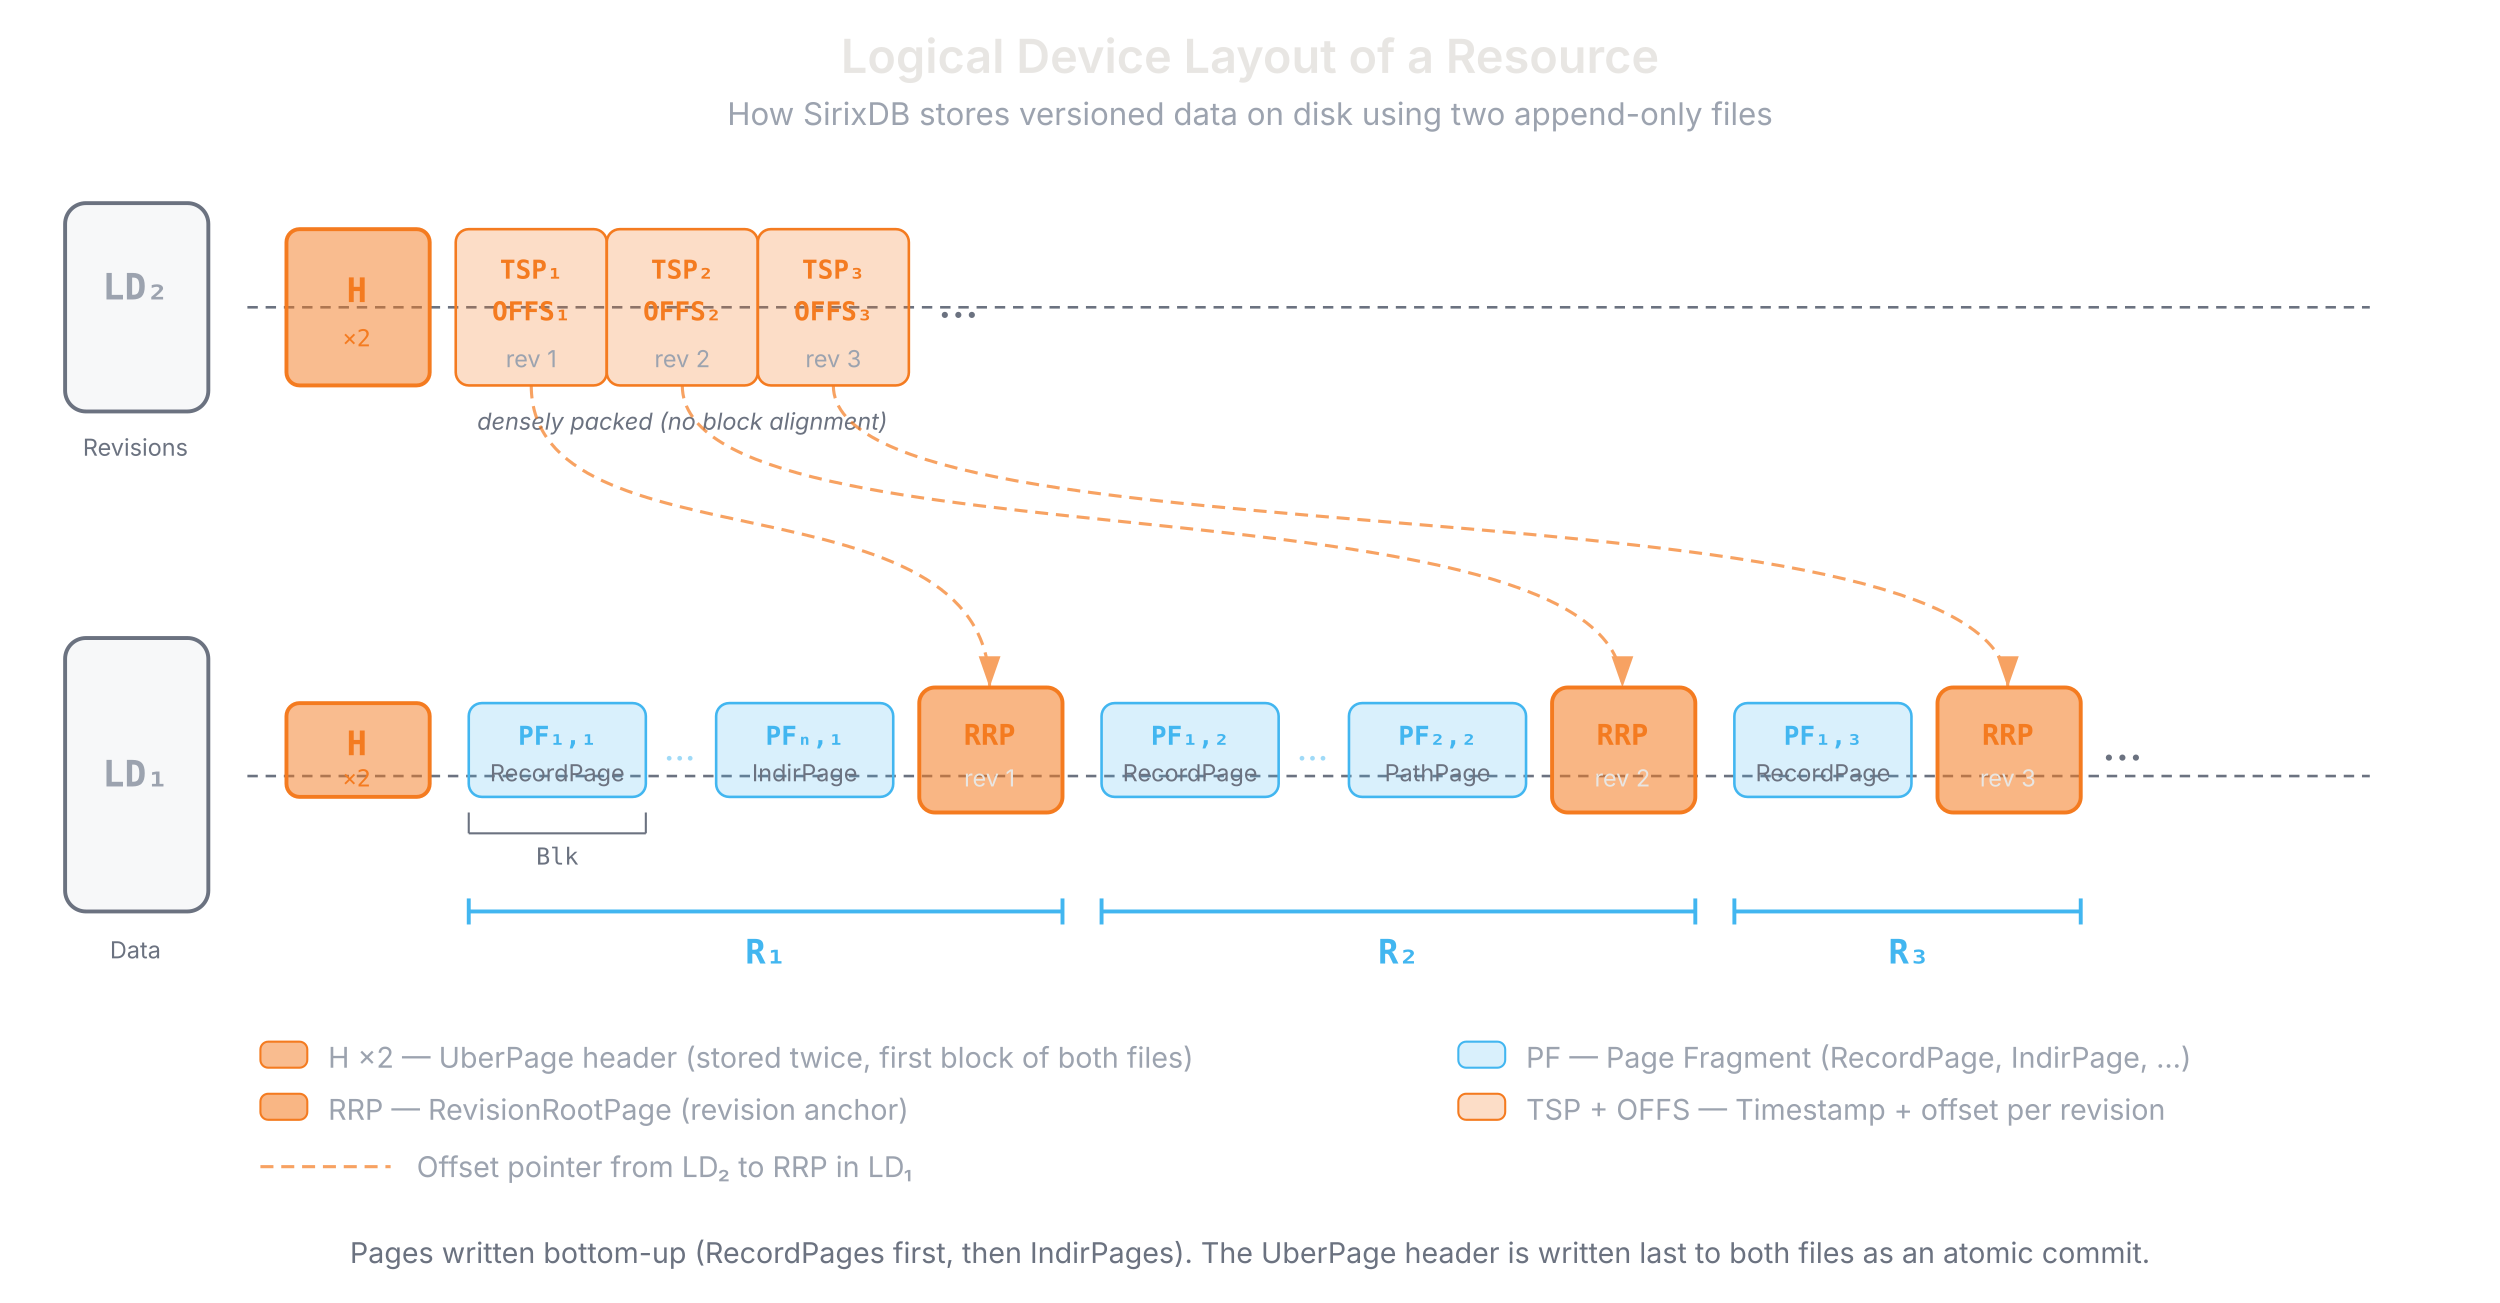
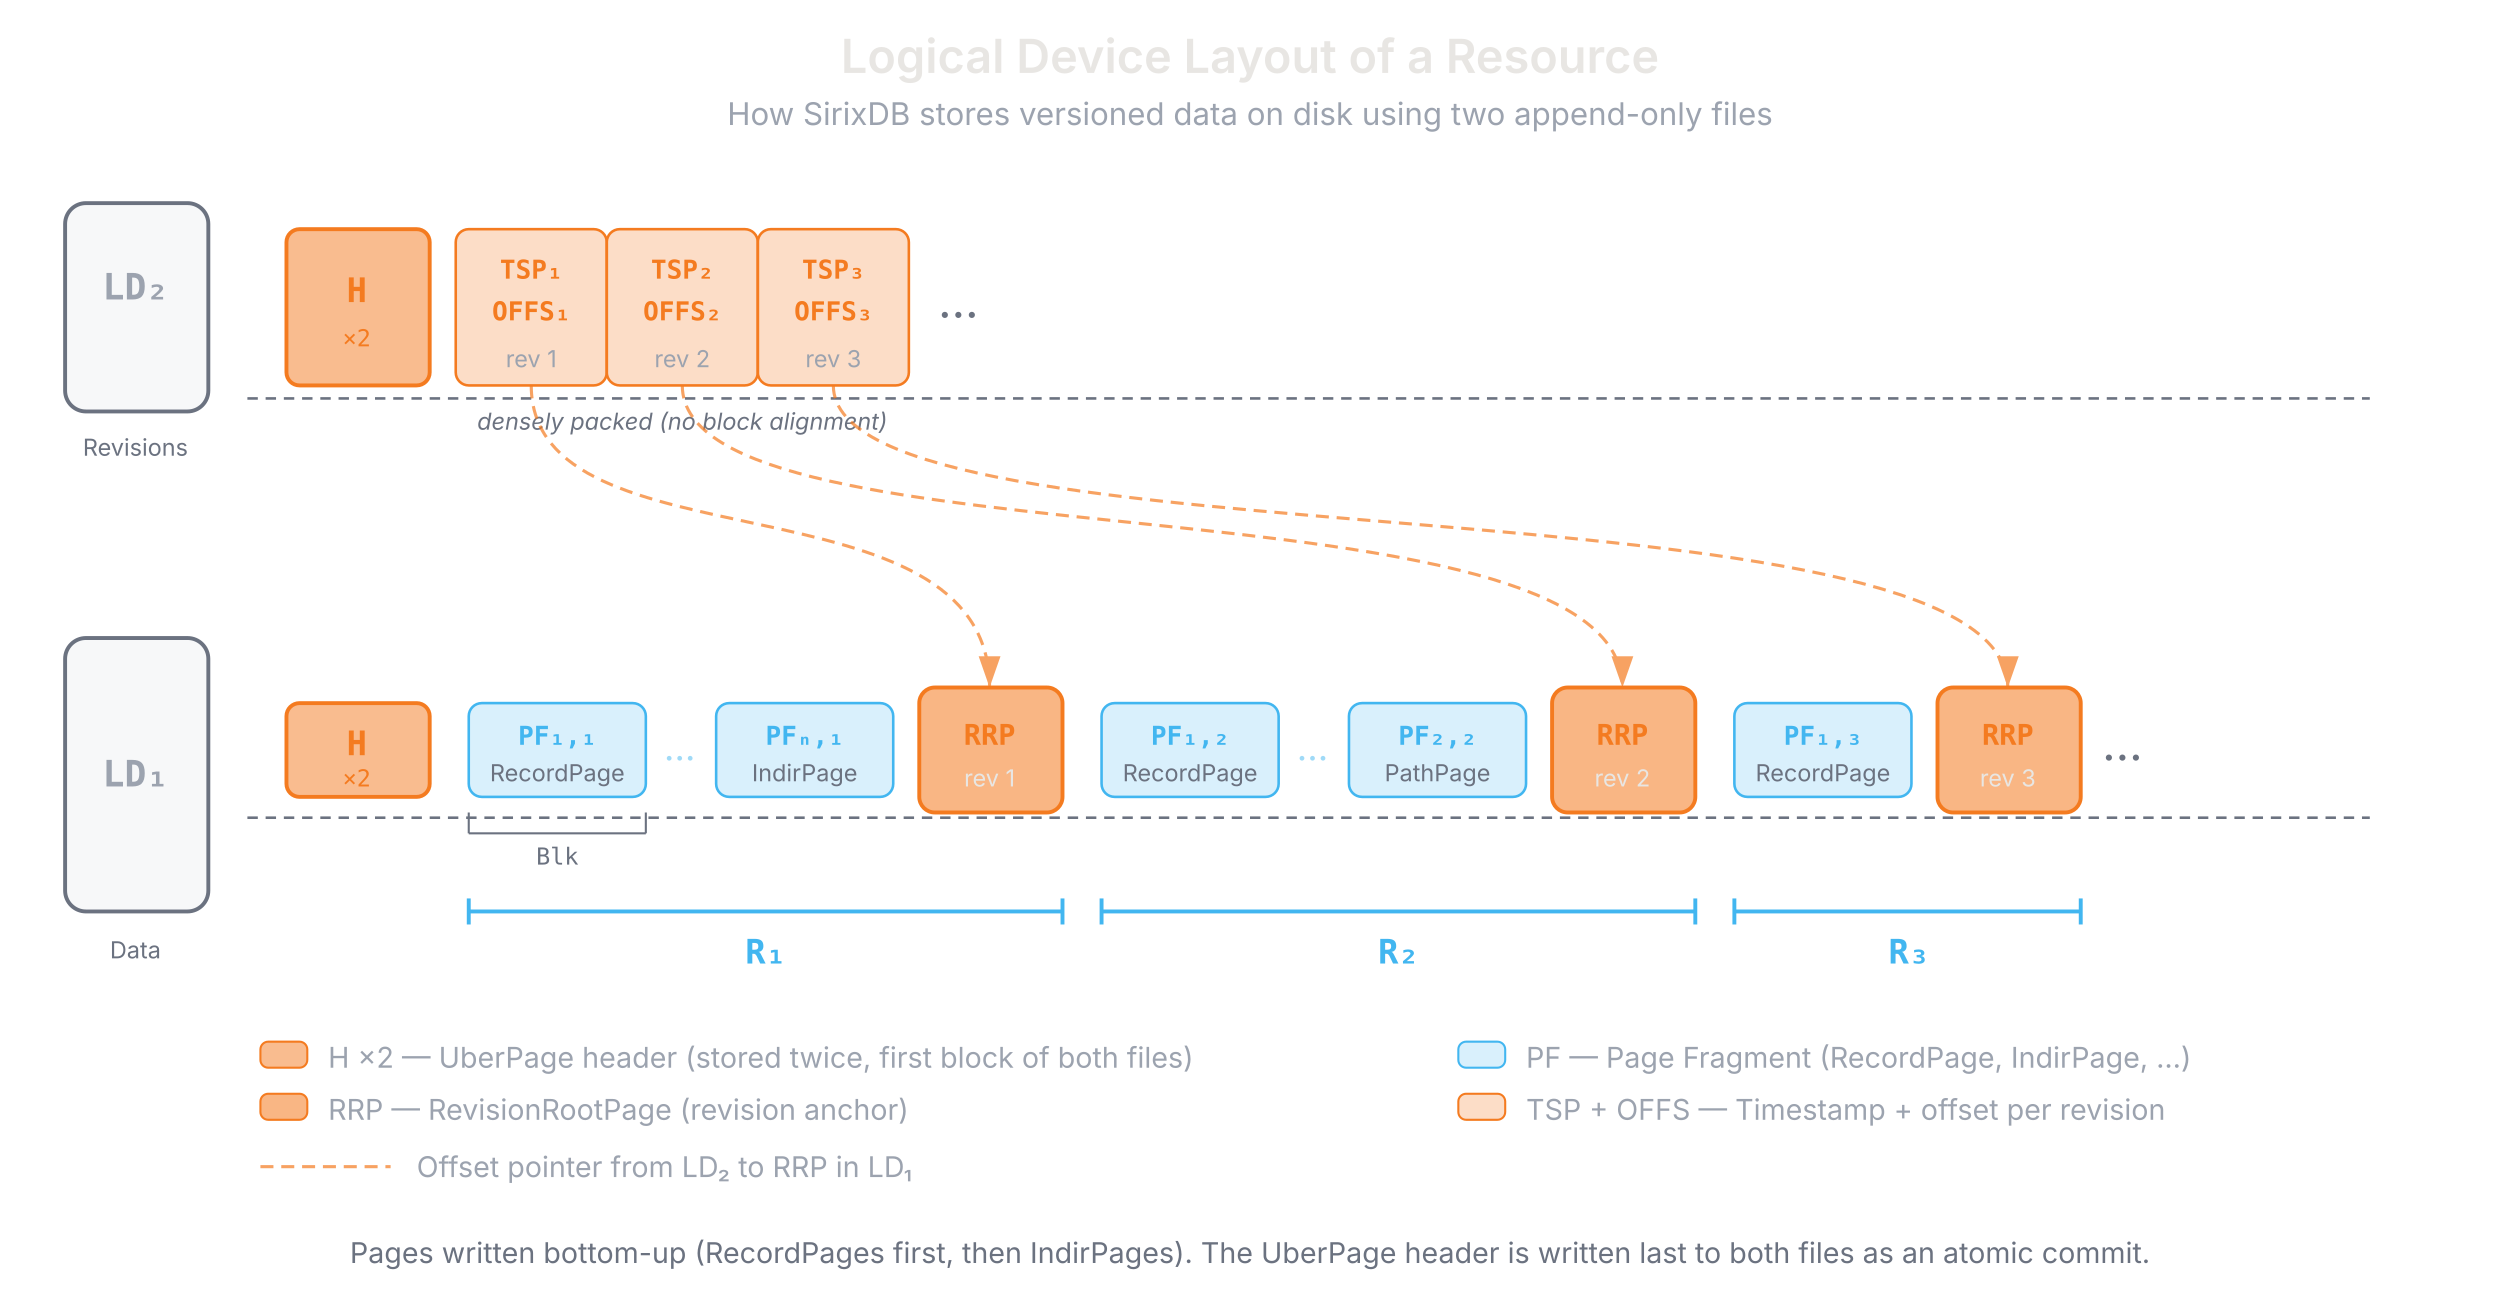
<svg xmlns="http://www.w3.org/2000/svg" viewBox="0 0 960 500" fill="none" font-family="Inter,system-ui,sans-serif">
  <defs>
    <marker id="arrowOrange" markerWidth="10" markerHeight="7" refX="10" refY="3.5" orient="auto">
      <polygon points="0,0 10,3.5 0,7" fill="#F47B20" />
    </marker>
  </defs>
  <text x="480" y="28" text-anchor="middle" fill="#e8e6e3" font-size="18" font-weight="600">Logical Device Layout of a Resource</text>
  <text x="480" y="48" text-anchor="middle" fill="#9ca3af" font-size="12">How SirixDB stores versioned data on disk using two append-only files</text>
  <rect x="25" y="78" width="55" height="80" rx="8" fill="rgba(156,163,175,0.08)" stroke="#6b7280" stroke-width="1.5" />
  <text x="52" y="115" text-anchor="middle" fill="#9ca3af" font-size="14" font-family="JetBrains Mono,monospace" font-weight="600">LD₂</text>
  <text x="52" y="175" text-anchor="middle" fill="#6b7280" font-size="9">Revisions</text>
-   <line x1="95" y1="118" x2="910" y2="118" stroke="#6b7280" stroke-width="1" stroke-dasharray="4,3" />
+   <line x1="95" y1="153" x2="910" y2="153" stroke="#6b7280" stroke-width="1" stroke-dasharray="4,3" />
  <rect x="110" y="88" width="55" height="60" rx="5" fill="rgba(244,123,32,0.5)" stroke="#F47B20" stroke-width="1.5" />
  <text x="137" y="116" text-anchor="middle" fill="#F47B20" font-size="13" font-family="JetBrains Mono,monospace" font-weight="700">H</text>
  <text x="137" y="133" text-anchor="middle" fill="#F47B20" font-size="9" font-family="JetBrains Mono,monospace">×2</text>
  <rect x="175" y="88" width="58" height="60" rx="5" fill="rgba(244,123,32,0.25)" stroke="#F47B20" stroke-width="1" />
  <text x="204" y="107" text-anchor="middle" fill="#F47B20" font-size="10" font-family="JetBrains Mono,monospace" font-weight="600">TSP₁</text>
  <text x="204" y="123" text-anchor="middle" fill="#F47B20" font-size="10" font-family="JetBrains Mono,monospace" font-weight="600">OFFS₁</text>
  <text x="204" y="141" text-anchor="middle" fill="#9ca3af" font-size="9">rev 1</text>
  <rect x="233" y="88" width="58" height="60" rx="5" fill="rgba(244,123,32,0.25)" stroke="#F47B20" stroke-width="1" />
  <text x="262" y="107" text-anchor="middle" fill="#F47B20" font-size="10" font-family="JetBrains Mono,monospace" font-weight="600">TSP₂</text>
  <text x="262" y="123" text-anchor="middle" fill="#F47B20" font-size="10" font-family="JetBrains Mono,monospace" font-weight="600">OFFS₂</text>
  <text x="262" y="141" text-anchor="middle" fill="#9ca3af" font-size="9">rev 2</text>
  <rect x="291" y="88" width="58" height="60" rx="5" fill="rgba(244,123,32,0.25)" stroke="#F47B20" stroke-width="1" />
  <text x="320" y="107" text-anchor="middle" fill="#F47B20" font-size="10" font-family="JetBrains Mono,monospace" font-weight="600">TSP₃</text>
  <text x="320" y="123" text-anchor="middle" fill="#F47B20" font-size="10" font-family="JetBrains Mono,monospace" font-weight="600">OFFS₃</text>
  <text x="320" y="141" text-anchor="middle" fill="#9ca3af" font-size="9">rev 3</text>
  <text x="368" y="122" fill="#6b7280" font-size="18" text-anchor="middle">...</text>
  <text x="262" y="165" text-anchor="middle" fill="#6b7280" font-size="9" font-style="italic">densely packed (no block alignment)</text>
  <rect x="25" y="245" width="55" height="105" rx="8" fill="rgba(156,163,175,0.08)" stroke="#6b7280" stroke-width="1.5" />
  <text x="52" y="302" text-anchor="middle" fill="#9ca3af" font-size="14" font-family="JetBrains Mono,monospace" font-weight="600">LD₁</text>
  <text x="52" y="368" text-anchor="middle" fill="#6b7280" font-size="9">Data</text>
-   <line x1="95" y1="298" x2="910" y2="298" stroke="#6b7280" stroke-width="1" stroke-dasharray="4,3" />
+   <line x1="95" y1="314" x2="910" y2="314" stroke="#6b7280" stroke-width="1" stroke-dasharray="4,3" />
  <rect x="110" y="270" width="55" height="36" rx="5" fill="rgba(244,123,32,0.5)" stroke="#F47B20" stroke-width="1.5" />
  <text x="137" y="290" text-anchor="middle" fill="#F47B20" font-size="13" font-family="JetBrains Mono,monospace" font-weight="700">H</text>
  <text x="137" y="302" text-anchor="middle" fill="#F47B20" font-size="9" font-family="JetBrains Mono,monospace">×2</text>
  <rect x="180" y="270" width="68" height="36" rx="5" fill="rgba(66,182,240,0.2)" stroke="#42B6F0" stroke-width="1" />
  <text x="214" y="286" text-anchor="middle" fill="#42B6F0" font-size="10" font-family="JetBrains Mono,monospace" font-weight="600">PF₁,₁</text>
  <text x="214" y="300" text-anchor="middle" fill="#6b7280" font-size="9">RecordPage</text>
  <text x="261" y="292" fill="#42B6F0" font-size="14" text-anchor="middle" opacity="0.5">...</text>
  <rect x="275" y="270" width="68" height="36" rx="5" fill="rgba(66,182,240,0.2)" stroke="#42B6F0" stroke-width="1" />
  <text x="309" y="286" text-anchor="middle" fill="#42B6F0" font-size="10" font-family="JetBrains Mono,monospace" font-weight="600">PFₙ,₁</text>
  <text x="309" y="300" text-anchor="middle" fill="#6b7280" font-size="9">IndirPage</text>
  <rect x="353" y="264" width="55" height="48" rx="6" fill="rgba(244,123,32,0.55)" stroke="#F47B20" stroke-width="1.5" />
  <text x="380" y="286" text-anchor="middle" fill="#F47B20" font-size="11" font-family="JetBrains Mono,monospace" font-weight="700">RRP</text>
  <text x="380" y="302" text-anchor="middle" fill="#e8e6e3" font-size="9">rev 1</text>
  <rect x="423" y="270" width="68" height="36" rx="5" fill="rgba(66,182,240,0.2)" stroke="#42B6F0" stroke-width="1" />
  <text x="457" y="286" text-anchor="middle" fill="#42B6F0" font-size="10" font-family="JetBrains Mono,monospace" font-weight="600">PF₁,₂</text>
  <text x="457" y="300" text-anchor="middle" fill="#6b7280" font-size="9">RecordPage</text>
  <text x="504" y="292" fill="#42B6F0" font-size="14" text-anchor="middle" opacity="0.5">...</text>
  <rect x="518" y="270" width="68" height="36" rx="5" fill="rgba(66,182,240,0.2)" stroke="#42B6F0" stroke-width="1" />
  <text x="552" y="286" text-anchor="middle" fill="#42B6F0" font-size="10" font-family="JetBrains Mono,monospace" font-weight="600">PF₂,₂</text>
  <text x="552" y="300" text-anchor="middle" fill="#6b7280" font-size="9">PathPage</text>
  <rect x="596" y="264" width="55" height="48" rx="6" fill="rgba(244,123,32,0.55)" stroke="#F47B20" stroke-width="1.5" />
  <text x="623" y="286" text-anchor="middle" fill="#F47B20" font-size="11" font-family="JetBrains Mono,monospace" font-weight="700">RRP</text>
  <text x="623" y="302" text-anchor="middle" fill="#e8e6e3" font-size="9">rev 2</text>
  <rect x="666" y="270" width="68" height="36" rx="5" fill="rgba(66,182,240,0.2)" stroke="#42B6F0" stroke-width="1" />
  <text x="700" y="286" text-anchor="middle" fill="#42B6F0" font-size="10" font-family="JetBrains Mono,monospace" font-weight="600">PF₁,₃</text>
  <text x="700" y="300" text-anchor="middle" fill="#6b7280" font-size="9">RecordPage</text>
  <rect x="744" y="264" width="55" height="48" rx="6" fill="rgba(244,123,32,0.55)" stroke="#F47B20" stroke-width="1.5" />
  <text x="771" y="286" text-anchor="middle" fill="#F47B20" font-size="11" font-family="JetBrains Mono,monospace" font-weight="700">RRP</text>
  <text x="771" y="302" text-anchor="middle" fill="#e8e6e3" font-size="9">rev 3</text>
  <text x="815" y="292" fill="#6b7280" font-size="18" text-anchor="middle">...</text>
  <line x1="180" y1="312" x2="180" y2="320" stroke="#6b7280" stroke-width="0.8" />
  <line x1="180" y1="320" x2="248" y2="320" stroke="#6b7280" stroke-width="0.8" />
  <line x1="248" y1="312" x2="248" y2="320" stroke="#6b7280" stroke-width="0.8" />
  <text x="214" y="332" text-anchor="middle" fill="#6b7280" font-size="9" font-family="JetBrains Mono,monospace">Blk</text>
  <path d="M 204 148 C 204 220, 380 180, 380 264" fill="none" stroke="#F47B20" stroke-width="1.2" stroke-dasharray="5,3" opacity="0.7" marker-end="url(#arrowOrange)" />
  <path d="M 262 148 C 262 220, 623 180, 623 264" fill="none" stroke="#F47B20" stroke-width="1.2" stroke-dasharray="5,3" opacity="0.7" marker-end="url(#arrowOrange)" />
  <path d="M 320 148 C 320 220, 771 180, 771 264" fill="none" stroke="#F47B20" stroke-width="1.2" stroke-dasharray="5,3" opacity="0.7" marker-end="url(#arrowOrange)" />
  <line x1="180" y1="350" x2="408" y2="350" stroke="#42B6F0" stroke-width="1.5" />
  <line x1="180" y1="345" x2="180" y2="355" stroke="#42B6F0" stroke-width="1.5" />
  <line x1="408" y1="345" x2="408" y2="355" stroke="#42B6F0" stroke-width="1.5" />
  <text x="294" y="370" text-anchor="middle" fill="#42B6F0" font-size="13" font-family="JetBrains Mono,monospace" font-weight="600">R₁</text>
  <line x1="423" y1="350" x2="651" y2="350" stroke="#42B6F0" stroke-width="1.5" />
  <line x1="423" y1="345" x2="423" y2="355" stroke="#42B6F0" stroke-width="1.5" />
  <line x1="651" y1="345" x2="651" y2="355" stroke="#42B6F0" stroke-width="1.5" />
  <text x="537" y="370" text-anchor="middle" fill="#42B6F0" font-size="13" font-family="JetBrains Mono,monospace" font-weight="600">R₂</text>
  <line x1="666" y1="350" x2="799" y2="350" stroke="#42B6F0" stroke-width="1.5" />
  <line x1="666" y1="345" x2="666" y2="355" stroke="#42B6F0" stroke-width="1.5" />
  <line x1="799" y1="345" x2="799" y2="355" stroke="#42B6F0" stroke-width="1.5" />
  <text x="733" y="370" text-anchor="middle" fill="#42B6F0" font-size="13" font-family="JetBrains Mono,monospace" font-weight="600">R₃</text>
  <rect x="100" y="400" width="18" height="10" rx="3" fill="rgba(244,123,32,0.5)" stroke="#F47B20" stroke-width="0.8" />
  <text x="126" y="410" fill="#9ca3af" font-size="11">H ×2 — UberPage header (stored twice, first block of both files)</text>
  <rect x="100" y="420" width="18" height="10" rx="3" fill="rgba(244,123,32,0.55)" stroke="#F47B20" stroke-width="0.8" />
  <text x="126" y="430" fill="#9ca3af" font-size="11">RRP — RevisionRootPage (revision anchor)</text>
  <rect x="560" y="400" width="18" height="10" rx="3" fill="rgba(66,182,240,0.2)" stroke="#42B6F0" stroke-width="0.8" />
  <text x="586" y="410" fill="#9ca3af" font-size="11">PF — Page Fragment (RecordPage, IndirPage, ...)</text>
  <rect x="560" y="420" width="18" height="10" rx="3" fill="rgba(244,123,32,0.25)" stroke="#F47B20" stroke-width="0.8" />
  <text x="586" y="430" fill="#9ca3af" font-size="11">TSP + OFFS — Timestamp + offset per revision</text>
  <line x1="100" y1="448" x2="150" y2="448" stroke="#F47B20" stroke-width="1.2" stroke-dasharray="5,3" opacity="0.7" />
  <text x="160" y="452" fill="#9ca3af" font-size="11">Offset pointer from LD₂ to RRP in LD₁</text>
  <text x="480" y="485" text-anchor="middle" fill="#6b7280" font-size="11">Pages written bottom-up (RecordPages first, then IndirPages). The UberPage header is written last to both files as an atomic commit.</text>
</svg>
